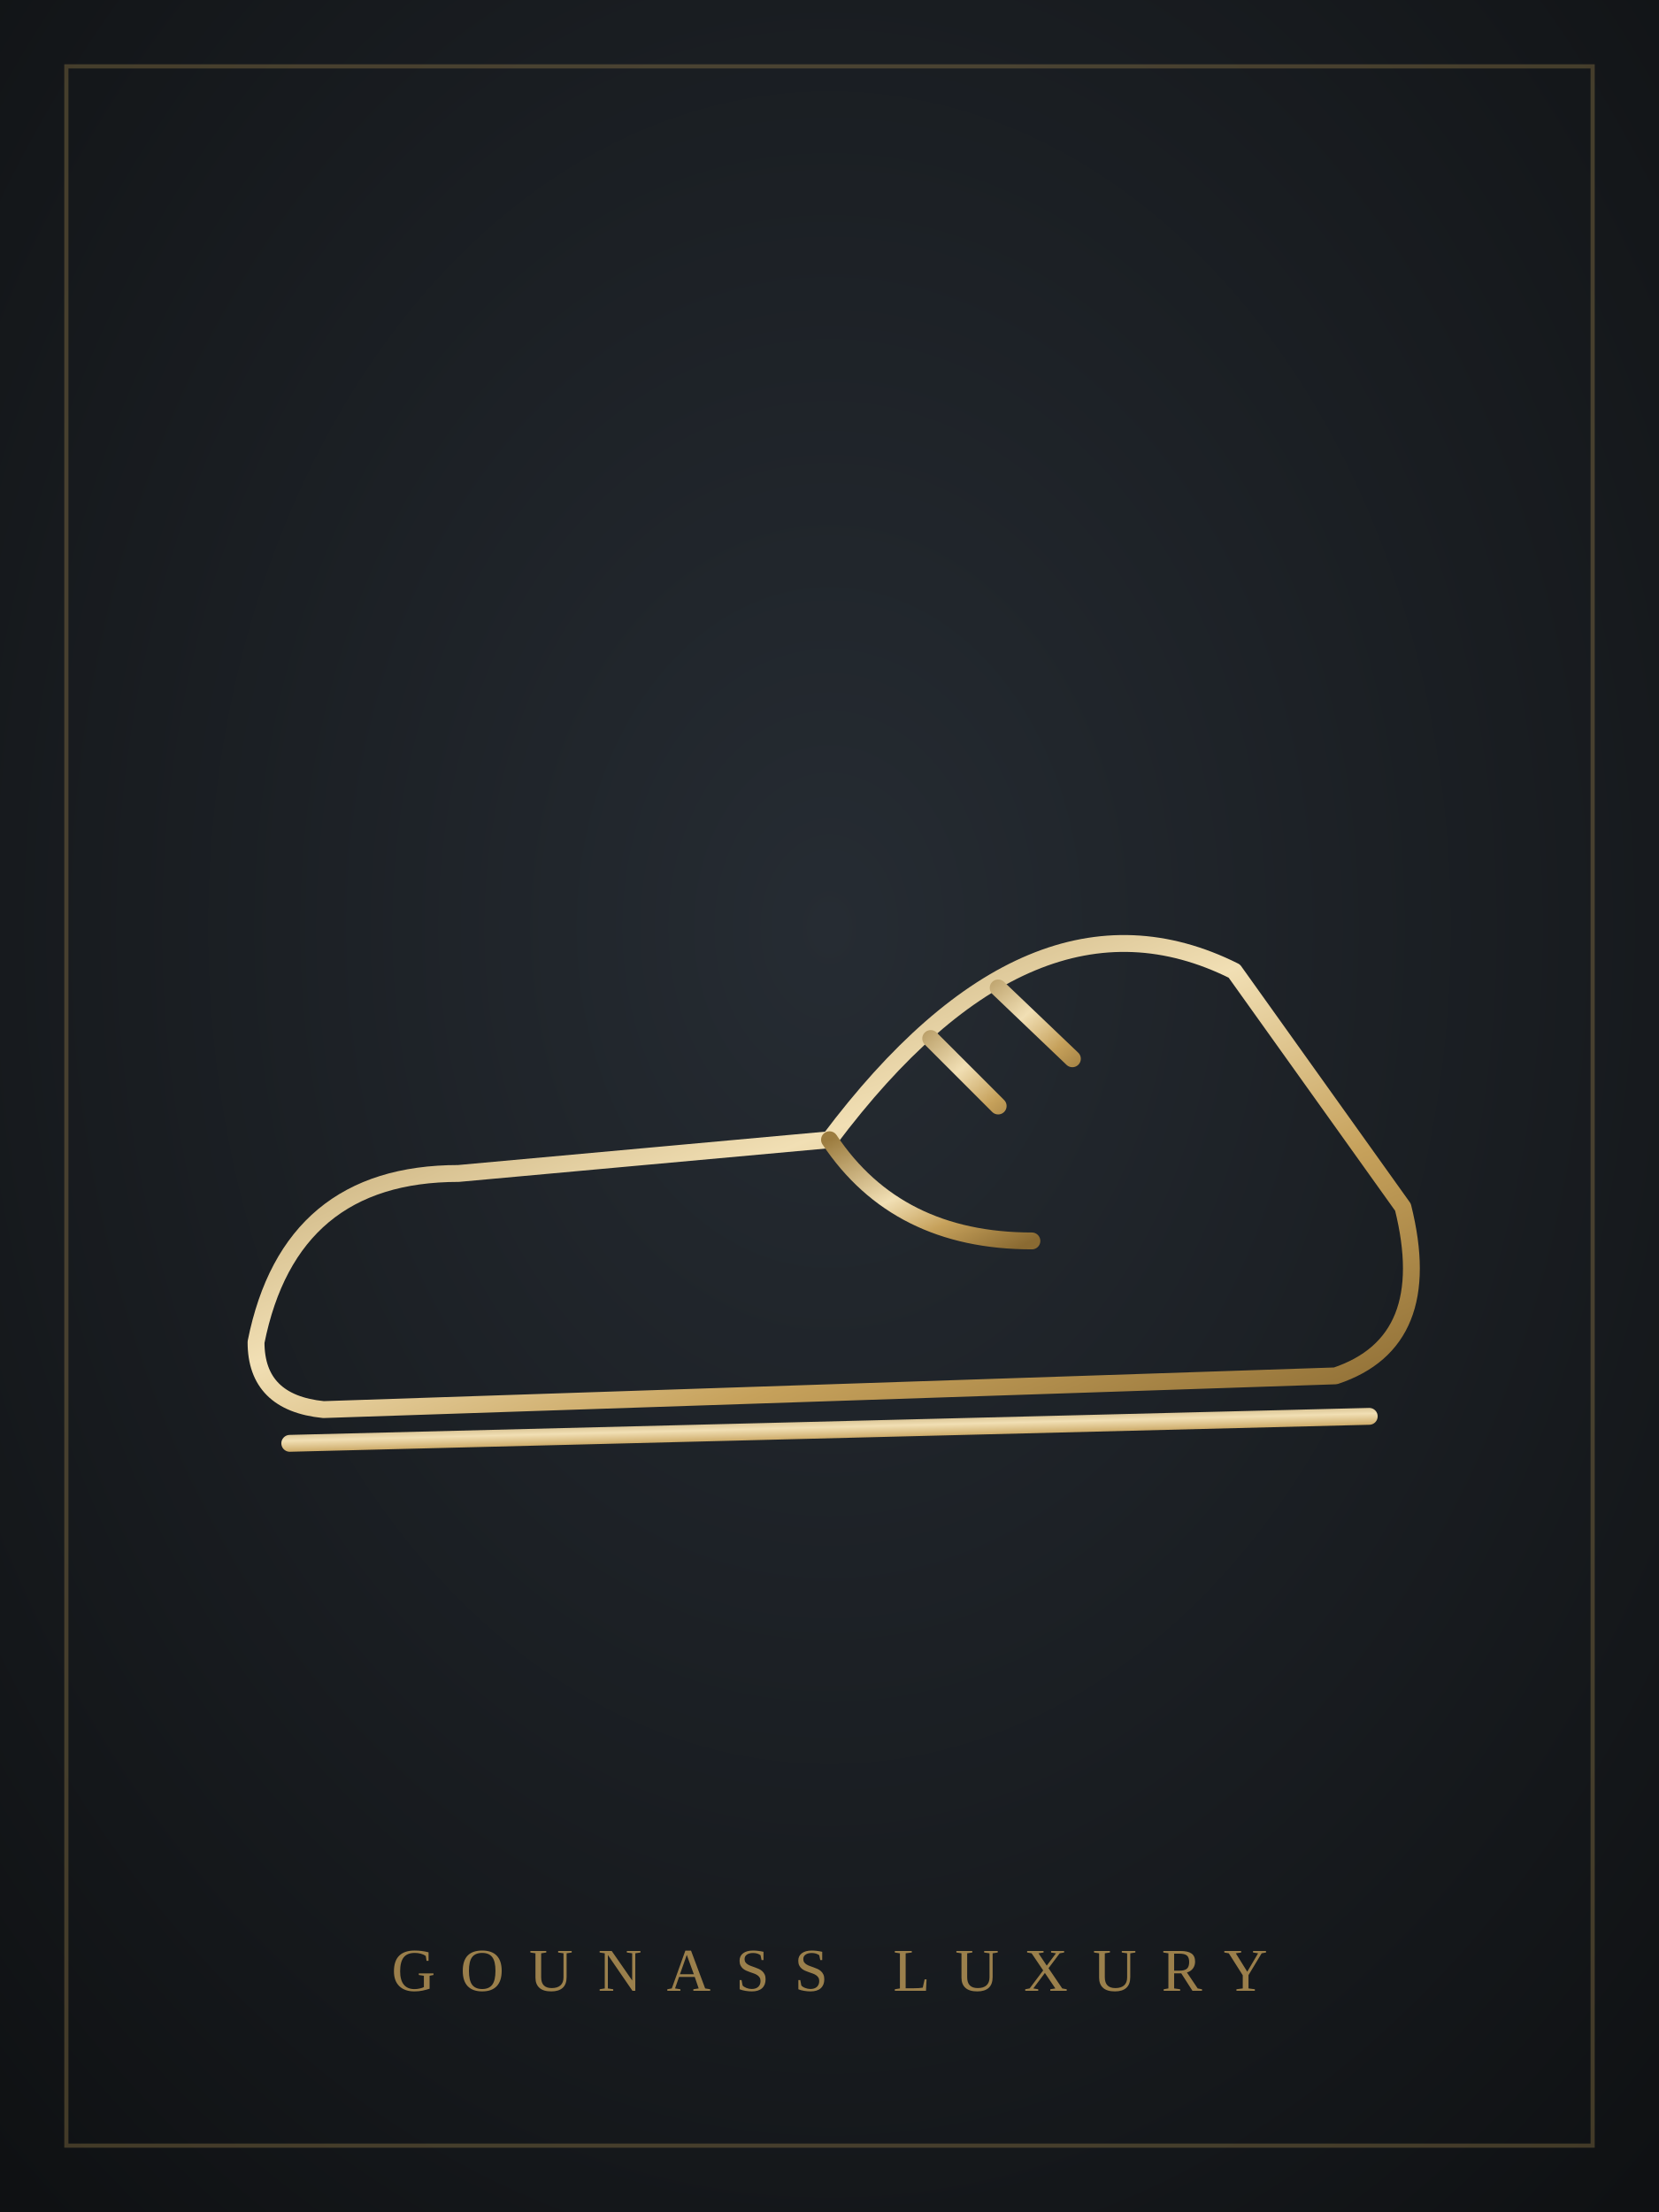
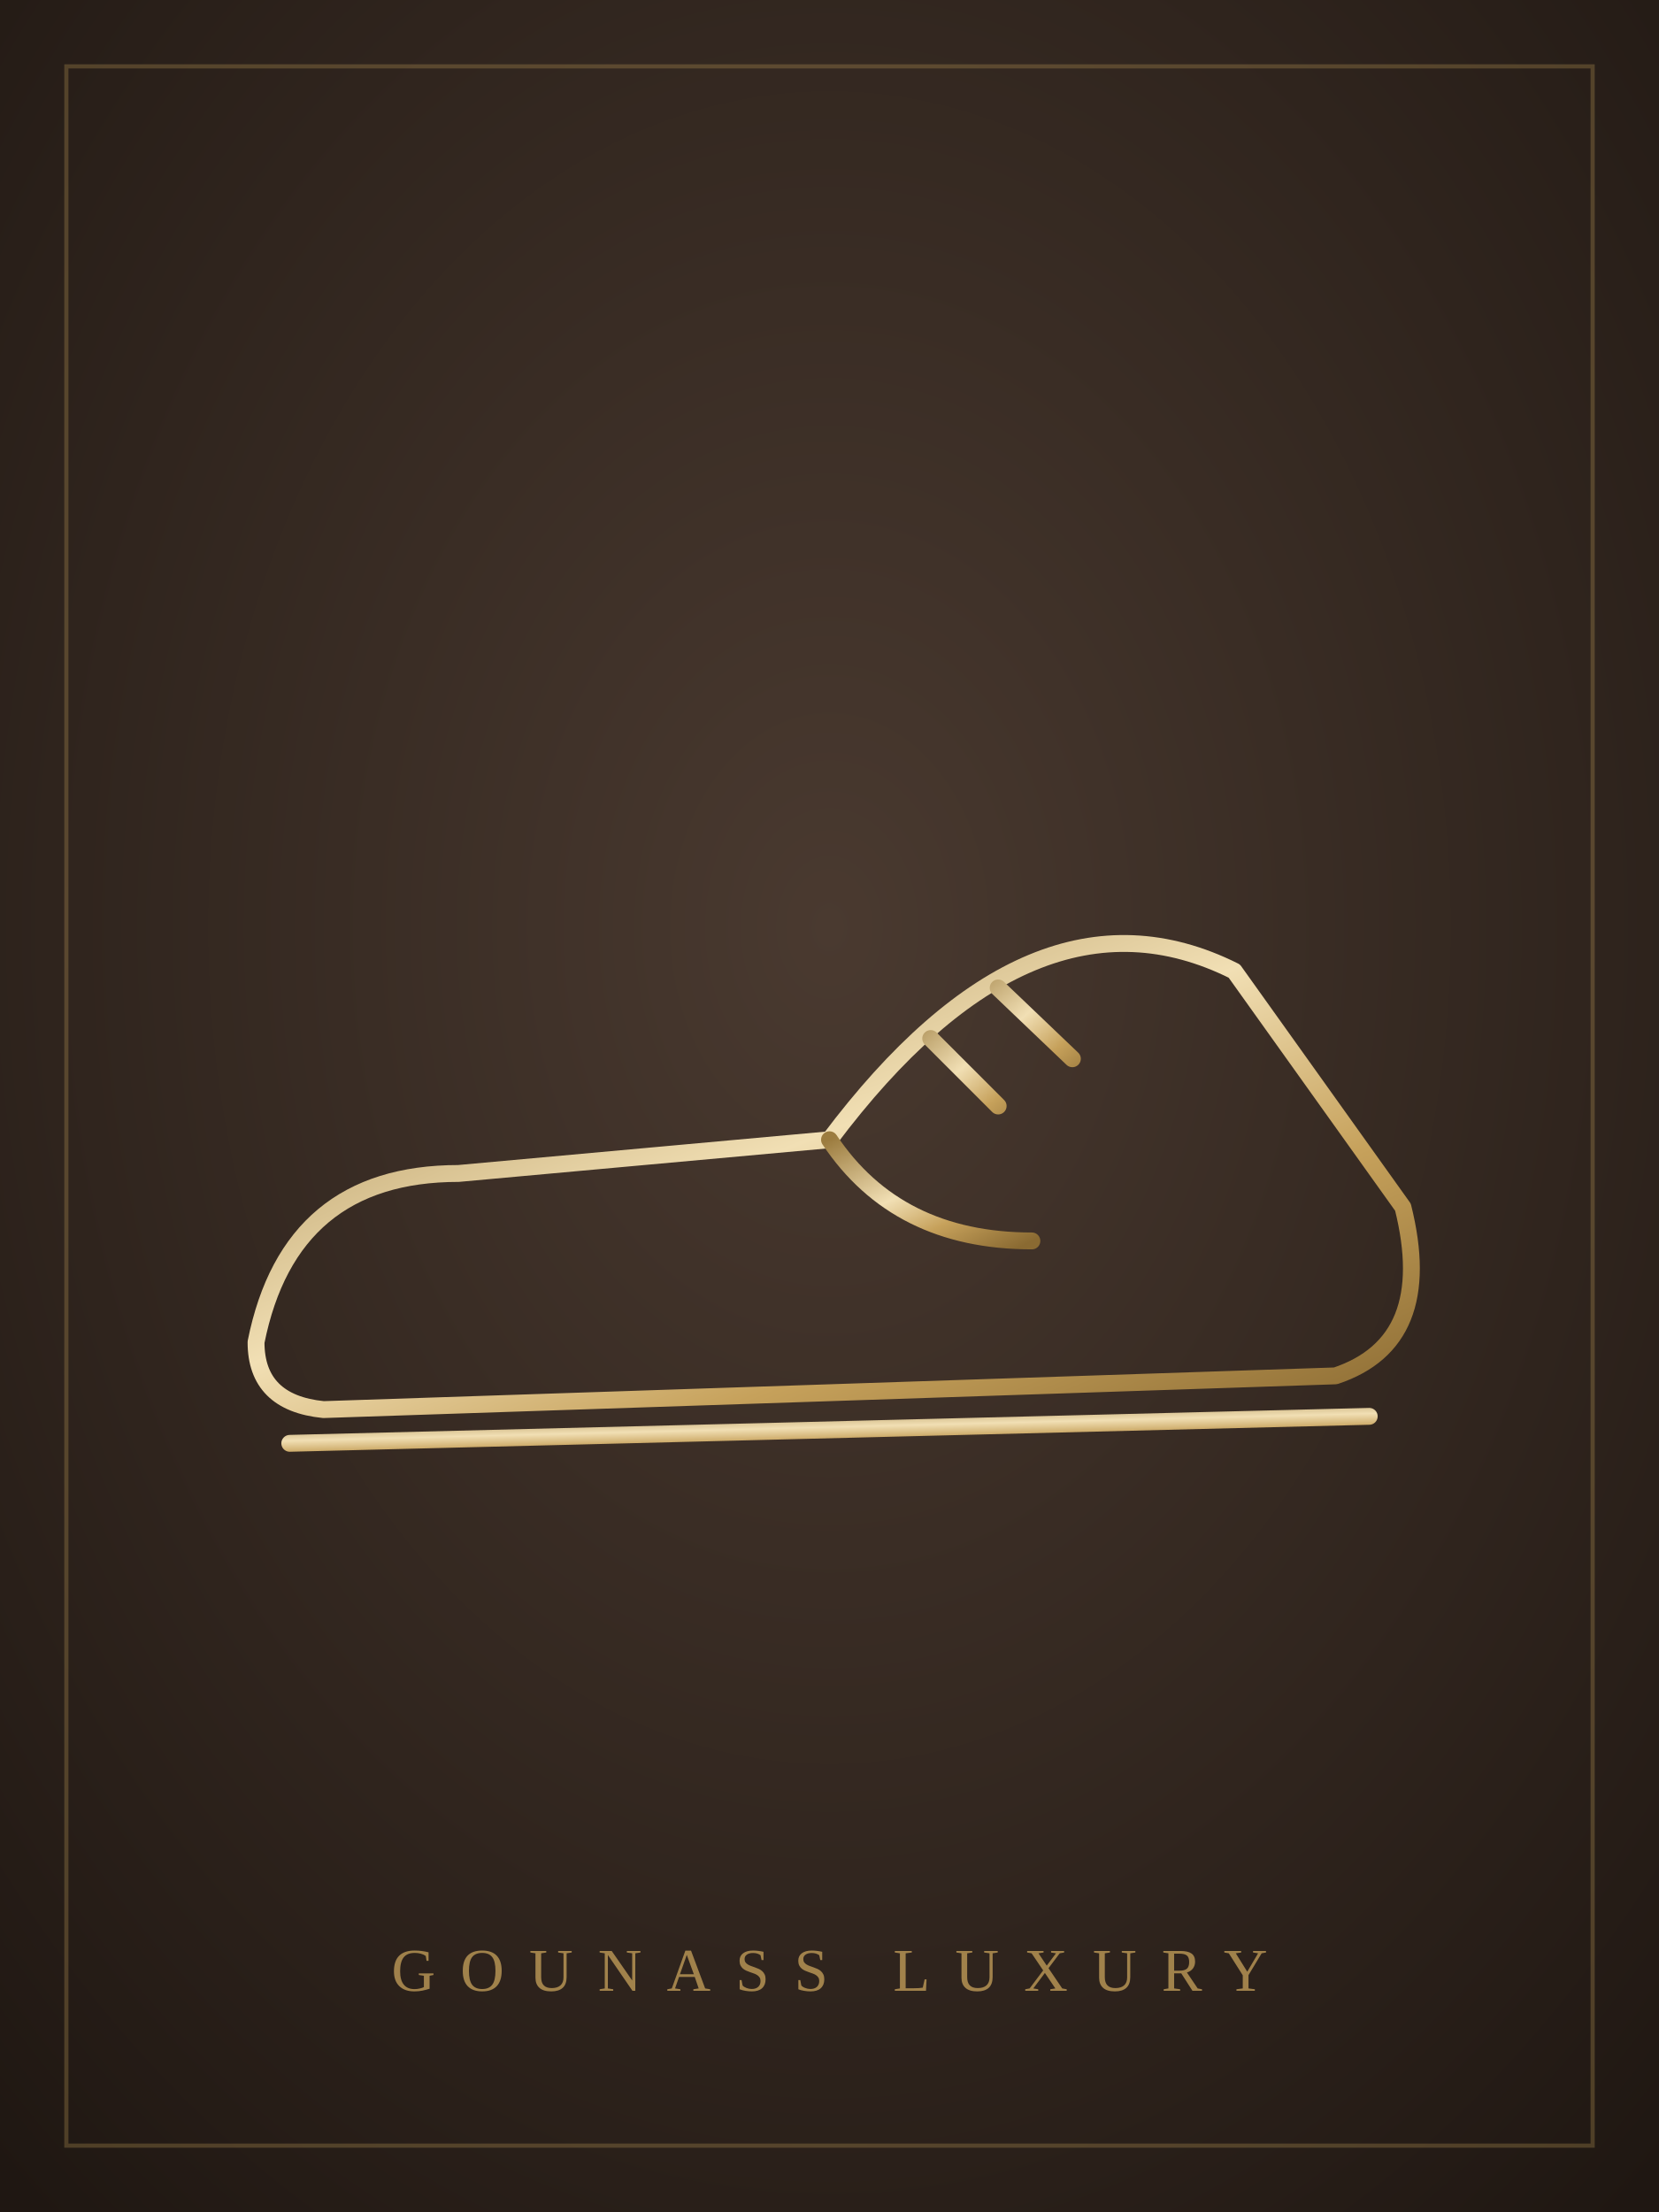
<svg xmlns="http://www.w3.org/2000/svg" viewBox="0 0 600 800" width="600" height="800">
  <defs>
    <radialGradient id="bg" cx="50%" cy="42%" r="75%">
-       <stop offset="0" stop-color="#262c33" />
-       <stop offset="1" stop-color="#0f1113" />
+       <stop offset="0" stop-color="#4a3a30" />
+       <stop offset="1" stop-color="#1f1712" />
    </radialGradient>
    <linearGradient id="g" x1="0" y1="0" x2="1" y2="1">
      <stop offset="0" stop-color="#9C7C3F" />
      <stop offset=".45" stop-color="#F1DFB4" />
      <stop offset=".7" stop-color="#C6A15B" />
      <stop offset="1" stop-color="#8A6A32" />
    </linearGradient>
  </defs>
  <rect width="600" height="800" fill="url(#bg)" />
  <rect x="24" y="24" width="552" height="752" fill="none" stroke="#C6A15B" stroke-opacity=".28" stroke-width="1.5" />
  <g transform="translate(300 400) scale(1.22) translate(-300 -400)">
    <path fill="none" stroke="url(#g)" stroke-width="5" stroke-linecap="round" stroke-linejoin="round" d="M130 470 Q140 420 190 420 L300 410 Q360 330 420 360 L470 430 Q480 470 450 480 L150 490 Q130 488 130 470 Z" />
    <path fill="none" stroke="url(#g)" stroke-width="5" stroke-linecap="round" stroke-linejoin="round" d="M140 500 L460 492" />
    <path fill="none" stroke="url(#g)" stroke-width="5" stroke-linecap="round" stroke-linejoin="round" d="M300 410 Q320 440 360 440" />
    <path fill="none" stroke="url(#g)" stroke-width="5" stroke-linecap="round" stroke-linejoin="round" d="M330 380 L350 400 M350 365 L372 386" />
  </g>
  <text x="300" y="720" text-anchor="middle" font-family="Georgia, 'Times New Roman', serif" font-size="22" letter-spacing="9" fill="#C6A15B" fill-opacity=".75">GOUNASS LUXURY</text>
</svg>
